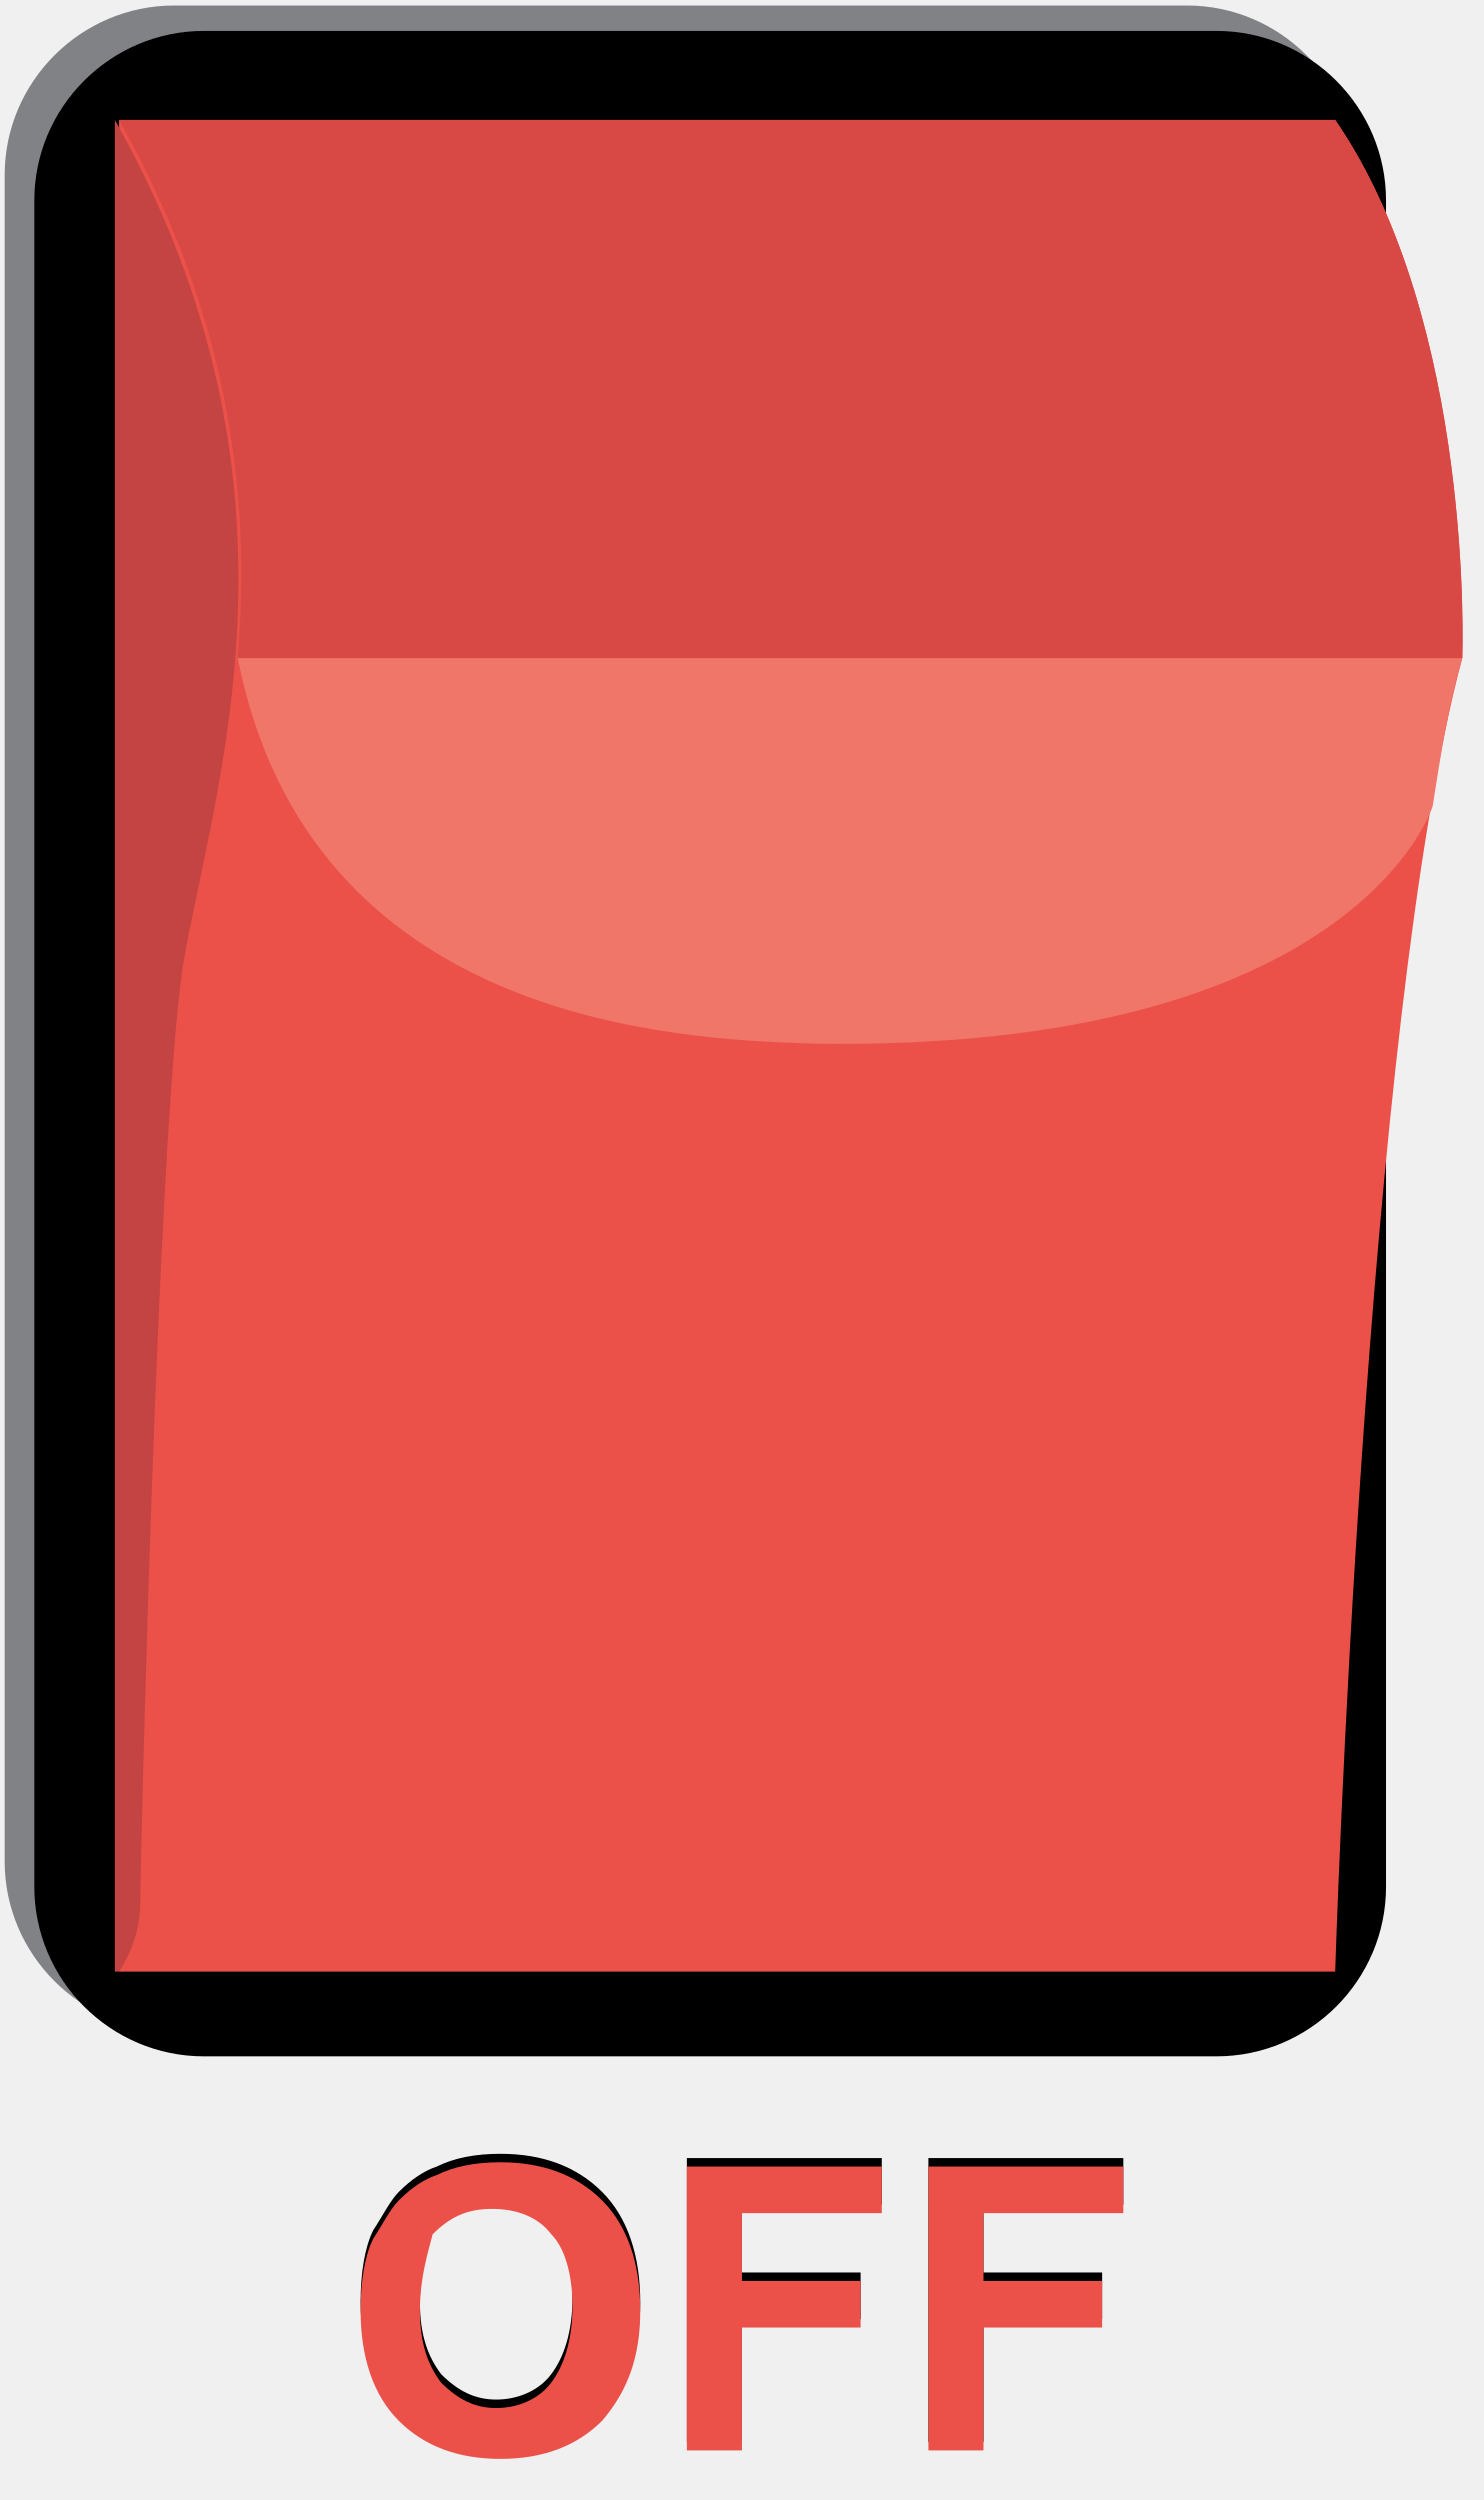
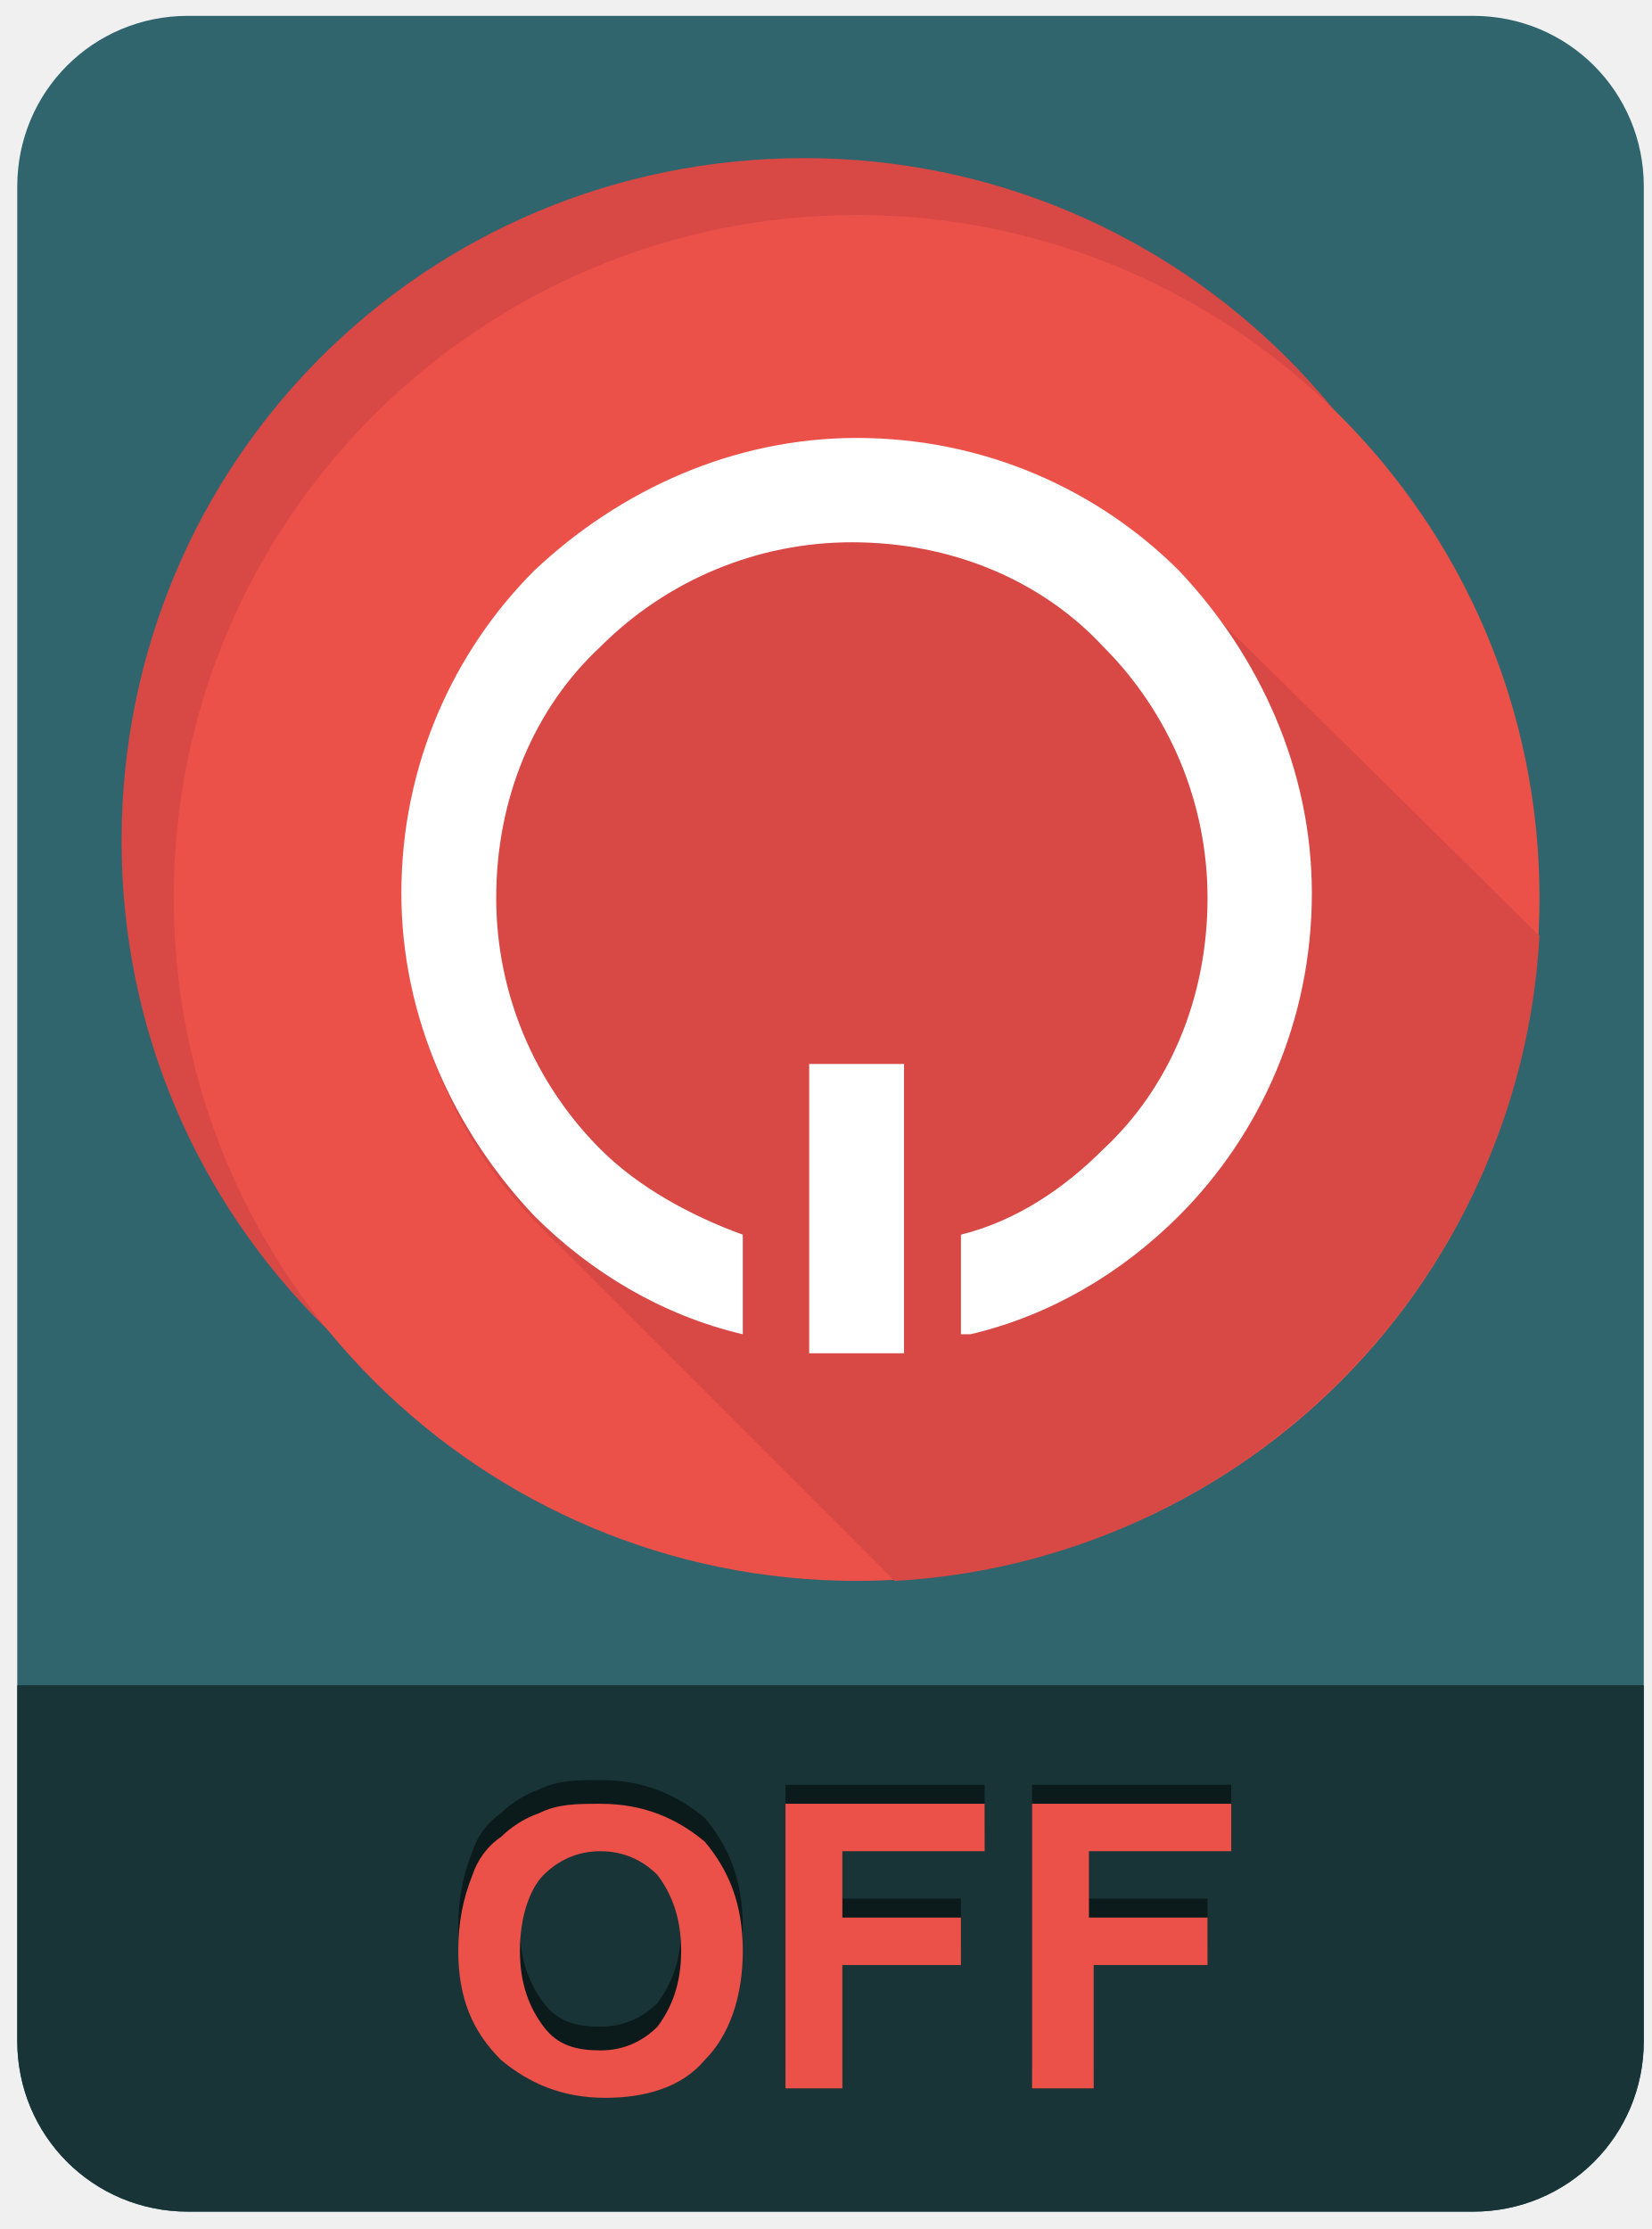
- <svg xmlns="http://www.w3.org/2000/svg" id="master-artboard" viewBox="0 0 35 59" version="1.1" x="0px" y="0px" style="enable-background:new 0 0 612 792;" width="35px" height="59px">
-   <rect id="ee-background" x="0" y="0" width="35" height="59" style="fill: white; fill-opacity: 0; pointer-events: none;" />
-   <path class="st11" d="M388.1,444.2h-23.9c-2.2,0-4-1.8-4-4v-39.8c0-2.2,1.8-4,4-4h23.9c2.2,0,4,1.8,4,4v39.8   C392.1,442.4,390.3,444.2,388.1,444.2L388.1,444.2z" style="fill-rule: evenodd; clip-rule: evenodd; fill: rgb(128, 130, 133);" transform="matrix(1, 0, 0, 1, -360.0898, -396.2702)" />
-   <path class="st12" d="M388.8,444.8h-23.9c-2.2,0-4-1.8-4-4V401c0-2.2,1.8-4,4-4h23.9c2.2,0,4,1.8,4,4v39.8   C392.8,443,391,444.8,388.8,444.8L388.8,444.8z" style="fill-rule: evenodd; clip-rule: evenodd;" transform="matrix(1, 0, 0, 1, -360.0898, -396.2702)" />
-   <path class="st9" d="M391.6,399.1c3.3,4.8,3,12.7,3,12.7c-2.3,8.6-3,31-3,31h-28.7v-43.7H391.6L391.6,399.1z" style="fill-rule: evenodd; clip-rule: evenodd; fill: rgb(235, 81, 73);" transform="matrix(1, 0, 0, 1, -360.0898, -396.2702)" />
-   <path class="st13" d="M362.9,442.8c0,0,0.5-0.7,0.5-1.6c0-0.9,0.4-17.9,1-22.1c0.7-4.2,3.3-11.3-1.6-20v42V442.8L362.9,442.8z" style="fill-rule: evenodd; clip-rule: evenodd; fill: rgb(195, 68, 67);" transform="matrix(1, 0, 0, 1, -360.0898, -396.2702)" />
-   <path class="st14" d="M379.3,420.9c-3.3-0.1-11.9-0.5-13.6-9.1h28.9c-0.3,1-0.5,2.2-0.7,3.5C393.9,415.3,392.1,421.1,379.3,420.9   L379.3,420.9z" style="fill-rule: evenodd; clip-rule: evenodd; fill: rgb(240, 118, 105);" transform="matrix(1, 0, 0, 1, -360.0898, -396.2702)" />
-   <path class="st8" d="M365.7,411.8c0.3-3.6-0.1-7.9-2.8-12.7h28.7c3.3,4.8,3,12.7,3,12.7H365.7L365.7,411.8z" style="fill-rule: evenodd; clip-rule: evenodd; fill: rgb(216, 72, 69);" transform="matrix(1, 0, 0, 1, -360.0898, -396.2702)" />
-   <path d="M368.6,450.6c0-0.7,0.1-1.3,0.3-1.7c0.2-0.3,0.4-0.7,0.6-0.9c0.3-0.3,0.6-0.5,0.9-0.6c0.4-0.2,0.9-0.3,1.5-0.3   c1,0,1.8,0.3,2.4,0.9c0.6,0.6,0.9,1.5,0.9,2.6c0,1.1-0.3,1.9-0.9,2.6c-0.6,0.6-1.4,0.9-2.4,0.9c-1,0-1.8-0.3-2.4-0.9   C368.9,452.5,368.6,451.7,368.6,450.6L368.6,450.6z M370,450.6c0,0.8,0.2,1.3,0.5,1.7c0.4,0.4,0.8,0.6,1.3,0.6c0.5,0,1-0.2,1.3-0.6   c0.3-0.4,0.5-1,0.5-1.8c0-0.8-0.2-1.4-0.5-1.7c-0.3-0.4-0.8-0.6-1.4-0.6c-0.6,0-1,0.2-1.4,0.6C370.2,449.2,370,449.8,370,450.6   L370,450.6z M376.3,454v-6.8h4.6v1.1h-3.3v1.6h2.8v1.1h-2.8v2.9H376.3L376.3,454z M382,454v-6.8h4.6v1.1h-3.3v1.6h2.8v1.1h-2.8v2.9   H382L382,454z" transform="matrix(1, 0, 0, 1, -360.0898, -396.2702)" />
-   <path class="st10" d="M368.6,450.8c0-0.7,0.1-1.3,0.3-1.7c0.2-0.3,0.4-0.7,0.6-0.9c0.3-0.3,0.6-0.5,0.9-0.6   c0.4-0.2,0.9-0.3,1.5-0.3c1,0,1.8,0.3,2.4,0.9c0.6,0.6,0.9,1.5,0.9,2.6c0,1.1-0.3,1.9-0.9,2.6c-0.6,0.6-1.4,0.9-2.4,0.9   c-1,0-1.8-0.3-2.4-0.9C368.9,452.8,368.6,451.9,368.6,450.8L368.6,450.8z M370,450.8c0,0.8,0.2,1.3,0.5,1.7   c0.4,0.4,0.8,0.6,1.3,0.6c0.5,0,1-0.2,1.3-0.6c0.3-0.4,0.5-1,0.5-1.8c0-0.8-0.2-1.4-0.5-1.7c-0.3-0.4-0.8-0.6-1.4-0.6   c-0.6,0-1,0.2-1.4,0.6C370.2,449.4,370,450,370,450.8L370,450.8z M376.3,454.2v-6.8h4.6v1.1h-3.3v1.6h2.8v1.1h-2.8v2.9H376.3   L376.3,454.2z M382,454.2v-6.8h4.6v1.1h-3.3v1.6h2.8v1.1h-2.8v2.9H382L382,454.2z" style="fill: rgb(235, 81, 73);" transform="matrix(1, 0, 0, 1, -360.0898, -396.2702)" />
+ <svg xmlns="http://www.w3.org/2000/svg" id="master-artboard" viewBox="0 0 34.833 47" version="1.1" x="0px" y="0px" style="enable-background:new 0 0 612 792;" width="34.833px" height="47px">
+   <rect id="ee-background" x="0" y="0" width="34.833" height="47" style="fill: white; fill-opacity: 0; pointer-events: none;" />
+   <path class="st1" d="M363.9,338.9H391c2,0,3.6,1.6,3.6,3.6v39.1c0,2-1.6,3.6-3.6,3.6h-27.1c-2,0-3.6-1.6-3.6-3.6v-39.1   C360.3,340.5,361.9,338.9,363.9,338.9L363.9,338.9z" style="fill-rule: evenodd; clip-rule: evenodd; fill: rgb(48, 101, 110);" transform="matrix(1, 0, 0, 1, -359.9363, -338.5659)" />
+   <path class="st8" d="M376.9,341.9c7.9,0,14.4,6.4,14.4,14.4c0,7.9-6.4,14.4-14.4,14.4c-7.9,0-14.4-6.4-14.4-14.4   C362.5,348.3,368.9,341.9,376.9,341.9L376.9,341.9z" style="fill-rule: evenodd; clip-rule: evenodd; fill: rgb(216, 72, 69);" transform="matrix(1, 0, 0, 1, -359.9363, -338.5659)" />
+   <path class="st9" d="M378,343.1c7.9,0,14.4,6.4,14.4,14.4s-6.4,14.4-14.4,14.4c-7.9,0-14.4-6.4-14.4-14.4S370.1,343.1,378,343.1   L378,343.1z" style="fill-rule: evenodd; clip-rule: evenodd; fill: rgb(235, 81, 73);" transform="matrix(1, 0, 0, 1, -359.9363, -338.5659)" />
+   <path class="st8" d="M392.4,358.3c-0.4,7.3-6.3,13.2-13.6,13.6l-7.5-7.5l0,0c-1.7-1.7-2.8-4.1-2.8-6.8c0-2.6,1.1-5,2.8-6.8   c1.2-1.2,2.7-2.1,4.4-2.5l1.4,1.4v-1.7h2l1.4,1.4v-1c1.7,0.4,3.2,1.3,4.4,2.5L392.4,358.3L392.4,358.3z" style="fill-rule: evenodd; clip-rule: evenodd; fill: rgb(216, 72, 69);" transform="matrix(1, 0, 0, 1, -359.9363, -338.5659)" />
+   <path class="st4" d="M380.4,366.7c1.7-0.4,3.2-1.3,4.4-2.5c1.7-1.7,2.8-4.1,2.8-6.8c0-2.6-1.1-5-2.8-6.8c-1.7-1.7-4.1-2.8-6.8-2.8   c-2.6,0-5,1.1-6.8,2.8c-1.7,1.7-2.8,4.1-2.8,6.8c0,2.6,1.1,5,2.8,6.8c1.2,1.2,2.7,2.1,4.4,2.5v-2.1c-1.1-0.4-2.2-1-3-1.8   c-1.4-1.4-2.2-3.3-2.2-5.3c0-2.1,0.8-4,2.2-5.3c1.4-1.4,3.3-2.2,5.3-2.2c2.1,0,4,0.8,5.3,2.2c1.4,1.4,2.2,3.3,2.2,5.3   c0,2.1-0.8,4-2.2,5.3c-0.8,0.8-1.8,1.5-3,1.8V366.7L380.4,366.7z M379,367.1v-6.1h-2v6.1H379L379,367.1z" style="fill-rule: evenodd; clip-rule: evenodd; fill: rgb(255, 255, 255);" transform="matrix(1, 0, 0, 1, -359.9363, -338.5659)" />
+   <path class="st5" d="M394.6,374.1v7.5c0,2-1.6,3.6-3.6,3.6h-27.1c-2,0-3.6-1.6-3.6-3.6v-7.5H394.6L394.6,374.1z" style="fill-rule: evenodd; clip-rule: evenodd; fill: rgb(25, 52, 54);" transform="matrix(1, 0, 0, 1, -359.9363, -338.5659)" />
+   <path class="st6" d="M369.6,379.2c0-0.6,0.1-1.1,0.3-1.6c0.1-0.3,0.3-0.6,0.6-0.8c0.2-0.2,0.5-0.4,0.8-0.5c0.4-0.2,0.8-0.2,1.3-0.2   c0.9,0,1.6,0.3,2.2,0.8c0.5,0.6,0.8,1.3,0.8,2.3c0,1-0.3,1.8-0.8,2.3c-0.5,0.6-1.3,0.8-2.1,0.8c-0.9,0-1.6-0.3-2.2-0.8   C369.9,381,369.6,380.2,369.6,379.2L369.6,379.2z M370.9,379.2c0,0.7,0.2,1.2,0.5,1.6c0.3,0.4,0.7,0.5,1.2,0.5   c0.5,0,0.9-0.2,1.2-0.5c0.3-0.4,0.5-0.9,0.5-1.6c0-0.7-0.2-1.2-0.5-1.6c-0.3-0.3-0.7-0.5-1.2-0.5c-0.5,0-0.9,0.2-1.2,0.5   C371.1,378,370.9,378.5,370.9,379.2L370.9,379.2z M376.5,382.3v-6.1h4.2v1h-3v1.4h2.5v1h-2.5v2.6H376.5L376.5,382.3z M381.7,382.3   v-6.1h4.2v1h-3v1.4h2.5v1H383v2.6H381.7L381.7,382.3z" style="fill: rgb(11, 26, 27);" transform="matrix(1, 0, 0, 1, -359.9363, -338.5659)" />
+   <path class="st10" d="M369.6,379.7c0-0.6,0.1-1.1,0.3-1.6c0.1-0.3,0.3-0.6,0.6-0.8c0.2-0.2,0.5-0.4,0.8-0.5   c0.4-0.2,0.8-0.2,1.3-0.2c0.9,0,1.6,0.3,2.2,0.8c0.5,0.6,0.8,1.3,0.8,2.3c0,1-0.3,1.8-0.8,2.3c-0.5,0.6-1.3,0.8-2.1,0.8   c-0.9,0-1.6-0.3-2.2-0.8C369.9,381.4,369.6,380.7,369.6,379.7L369.6,379.7z M370.9,379.7c0,0.7,0.2,1.2,0.5,1.6   c0.3,0.4,0.7,0.5,1.2,0.5c0.5,0,0.9-0.2,1.2-0.5c0.3-0.4,0.5-0.9,0.5-1.6c0-0.7-0.2-1.2-0.5-1.6c-0.3-0.3-0.7-0.5-1.2-0.5   c-0.5,0-0.9,0.2-1.2,0.5C371.1,378.4,370.9,379,370.9,379.7L370.9,379.7z M376.5,382.7v-6.1h4.2v1h-3v1.4h2.5v1h-2.5v2.6H376.5   L376.5,382.7z M381.7,382.7v-6.1h4.2v1h-3v1.4h2.5v1H383v2.6H381.7L381.7,382.7z" style="fill: rgb(235, 81, 73);" transform="matrix(1, 0, 0, 1, -359.9363, -338.5659)" />
</svg>
